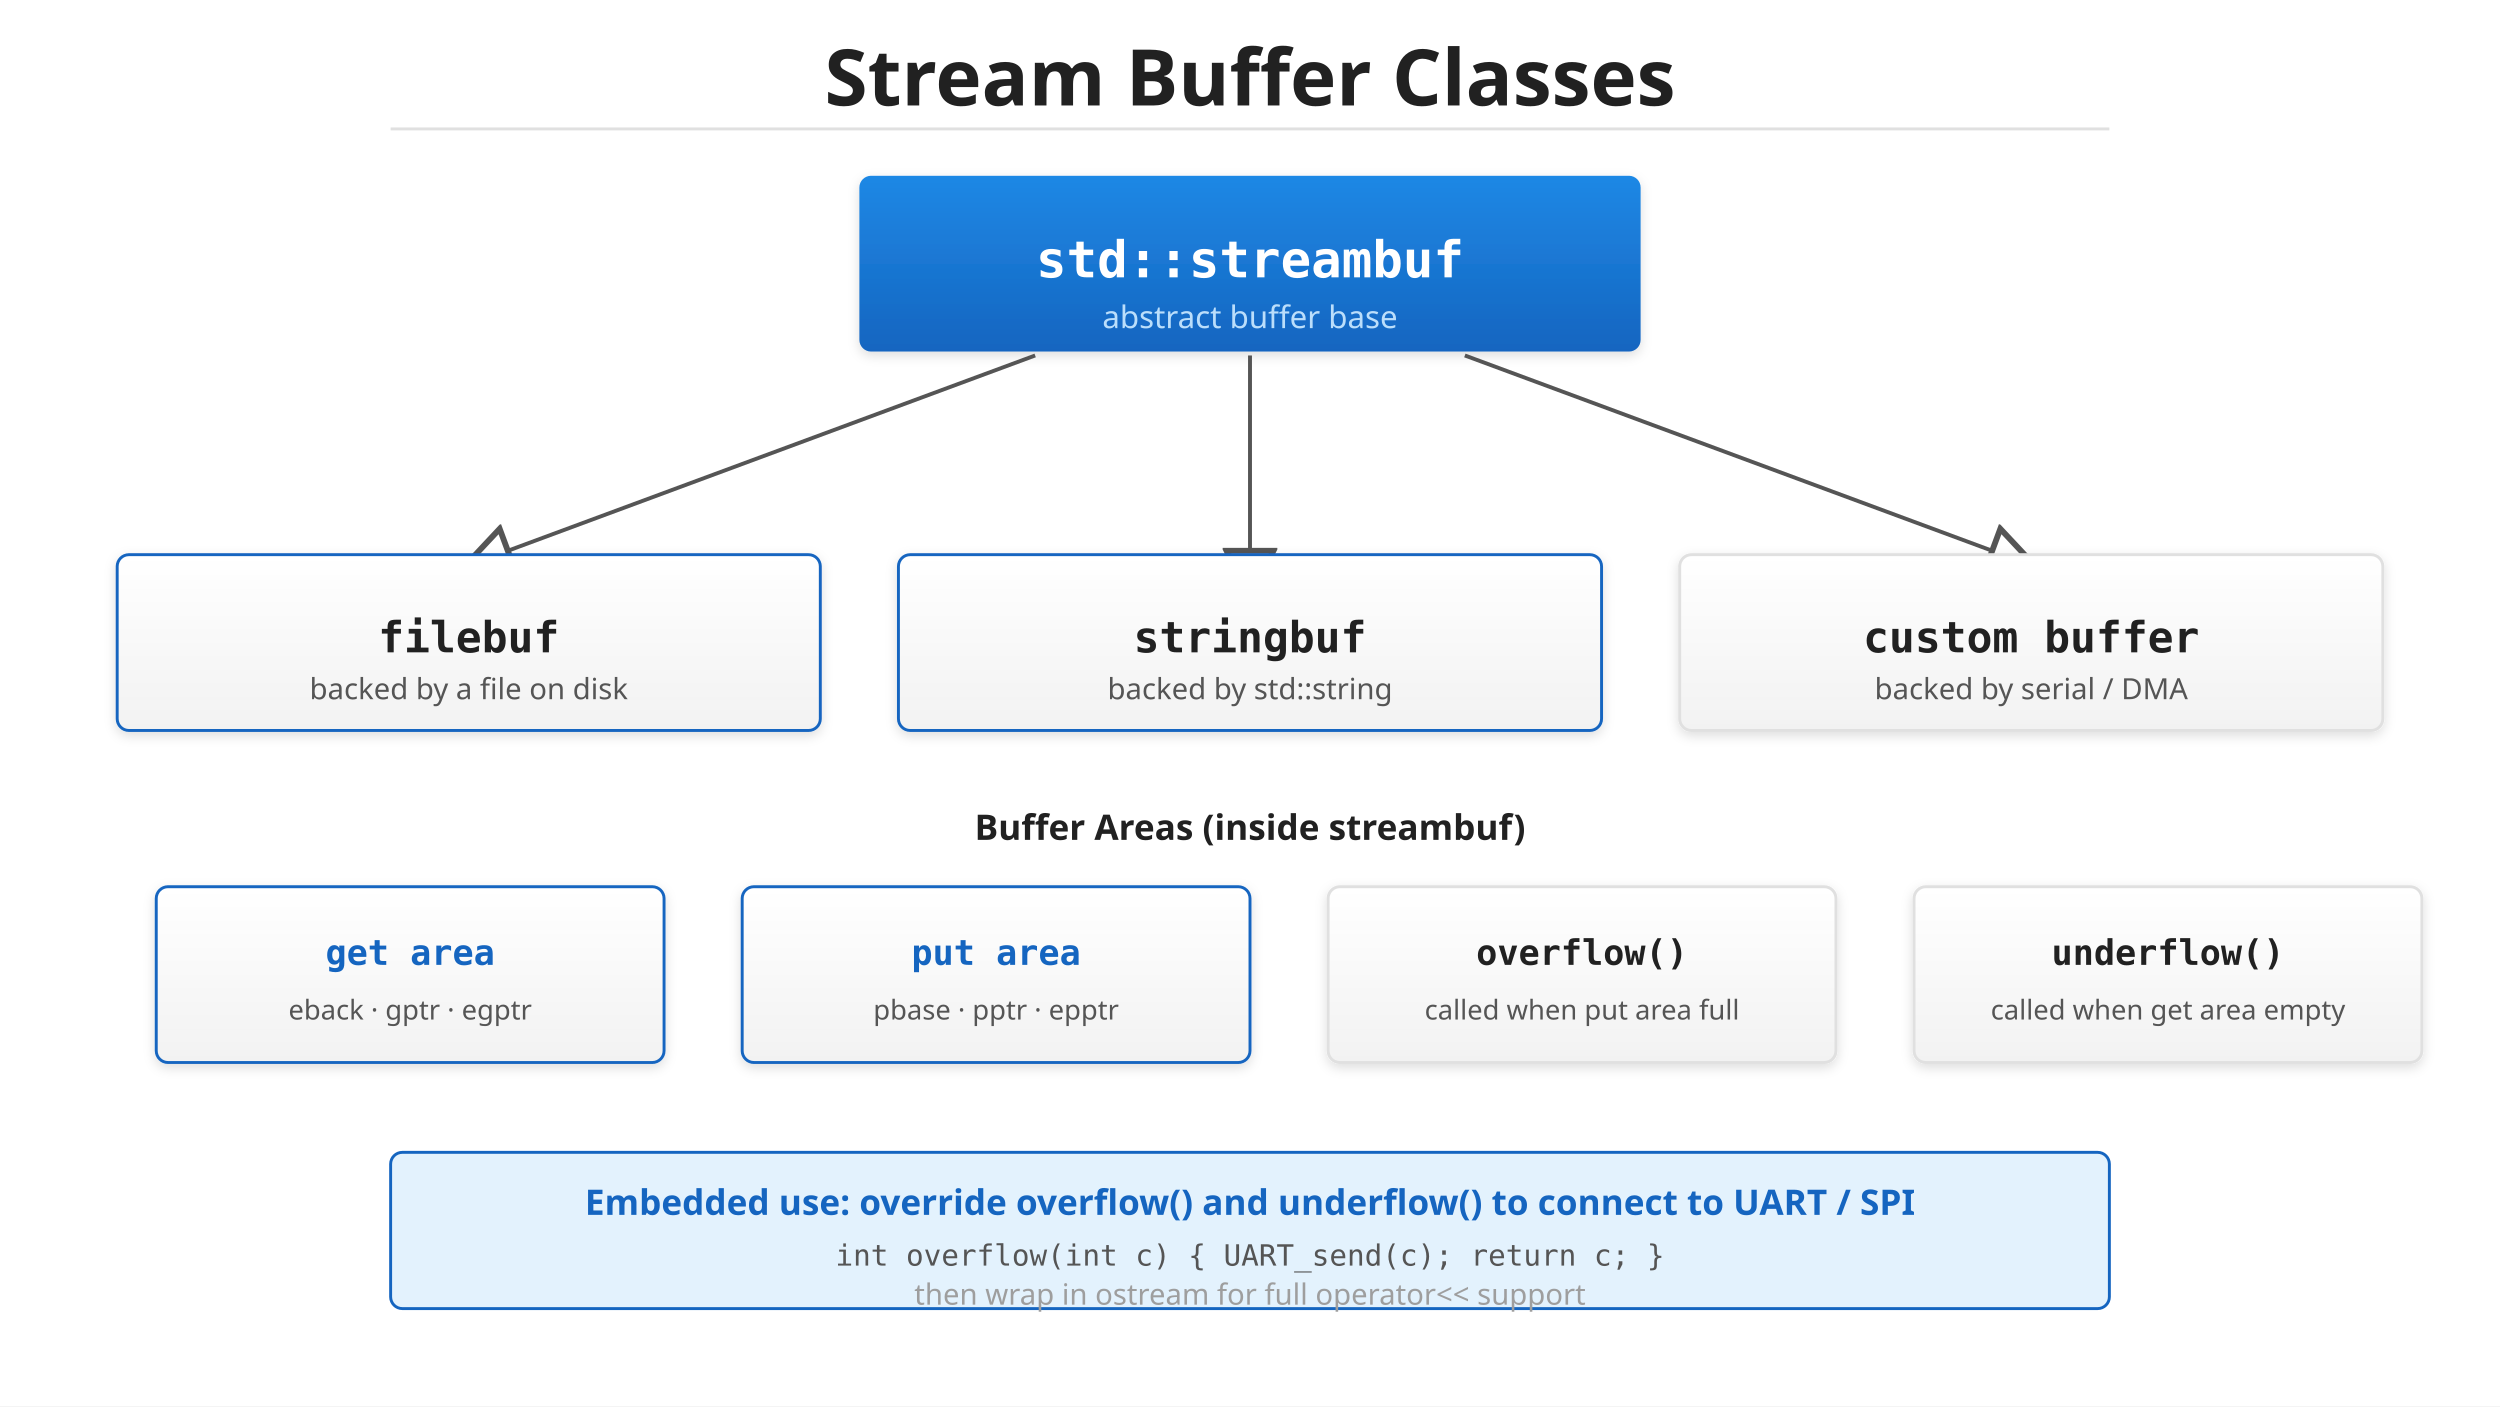
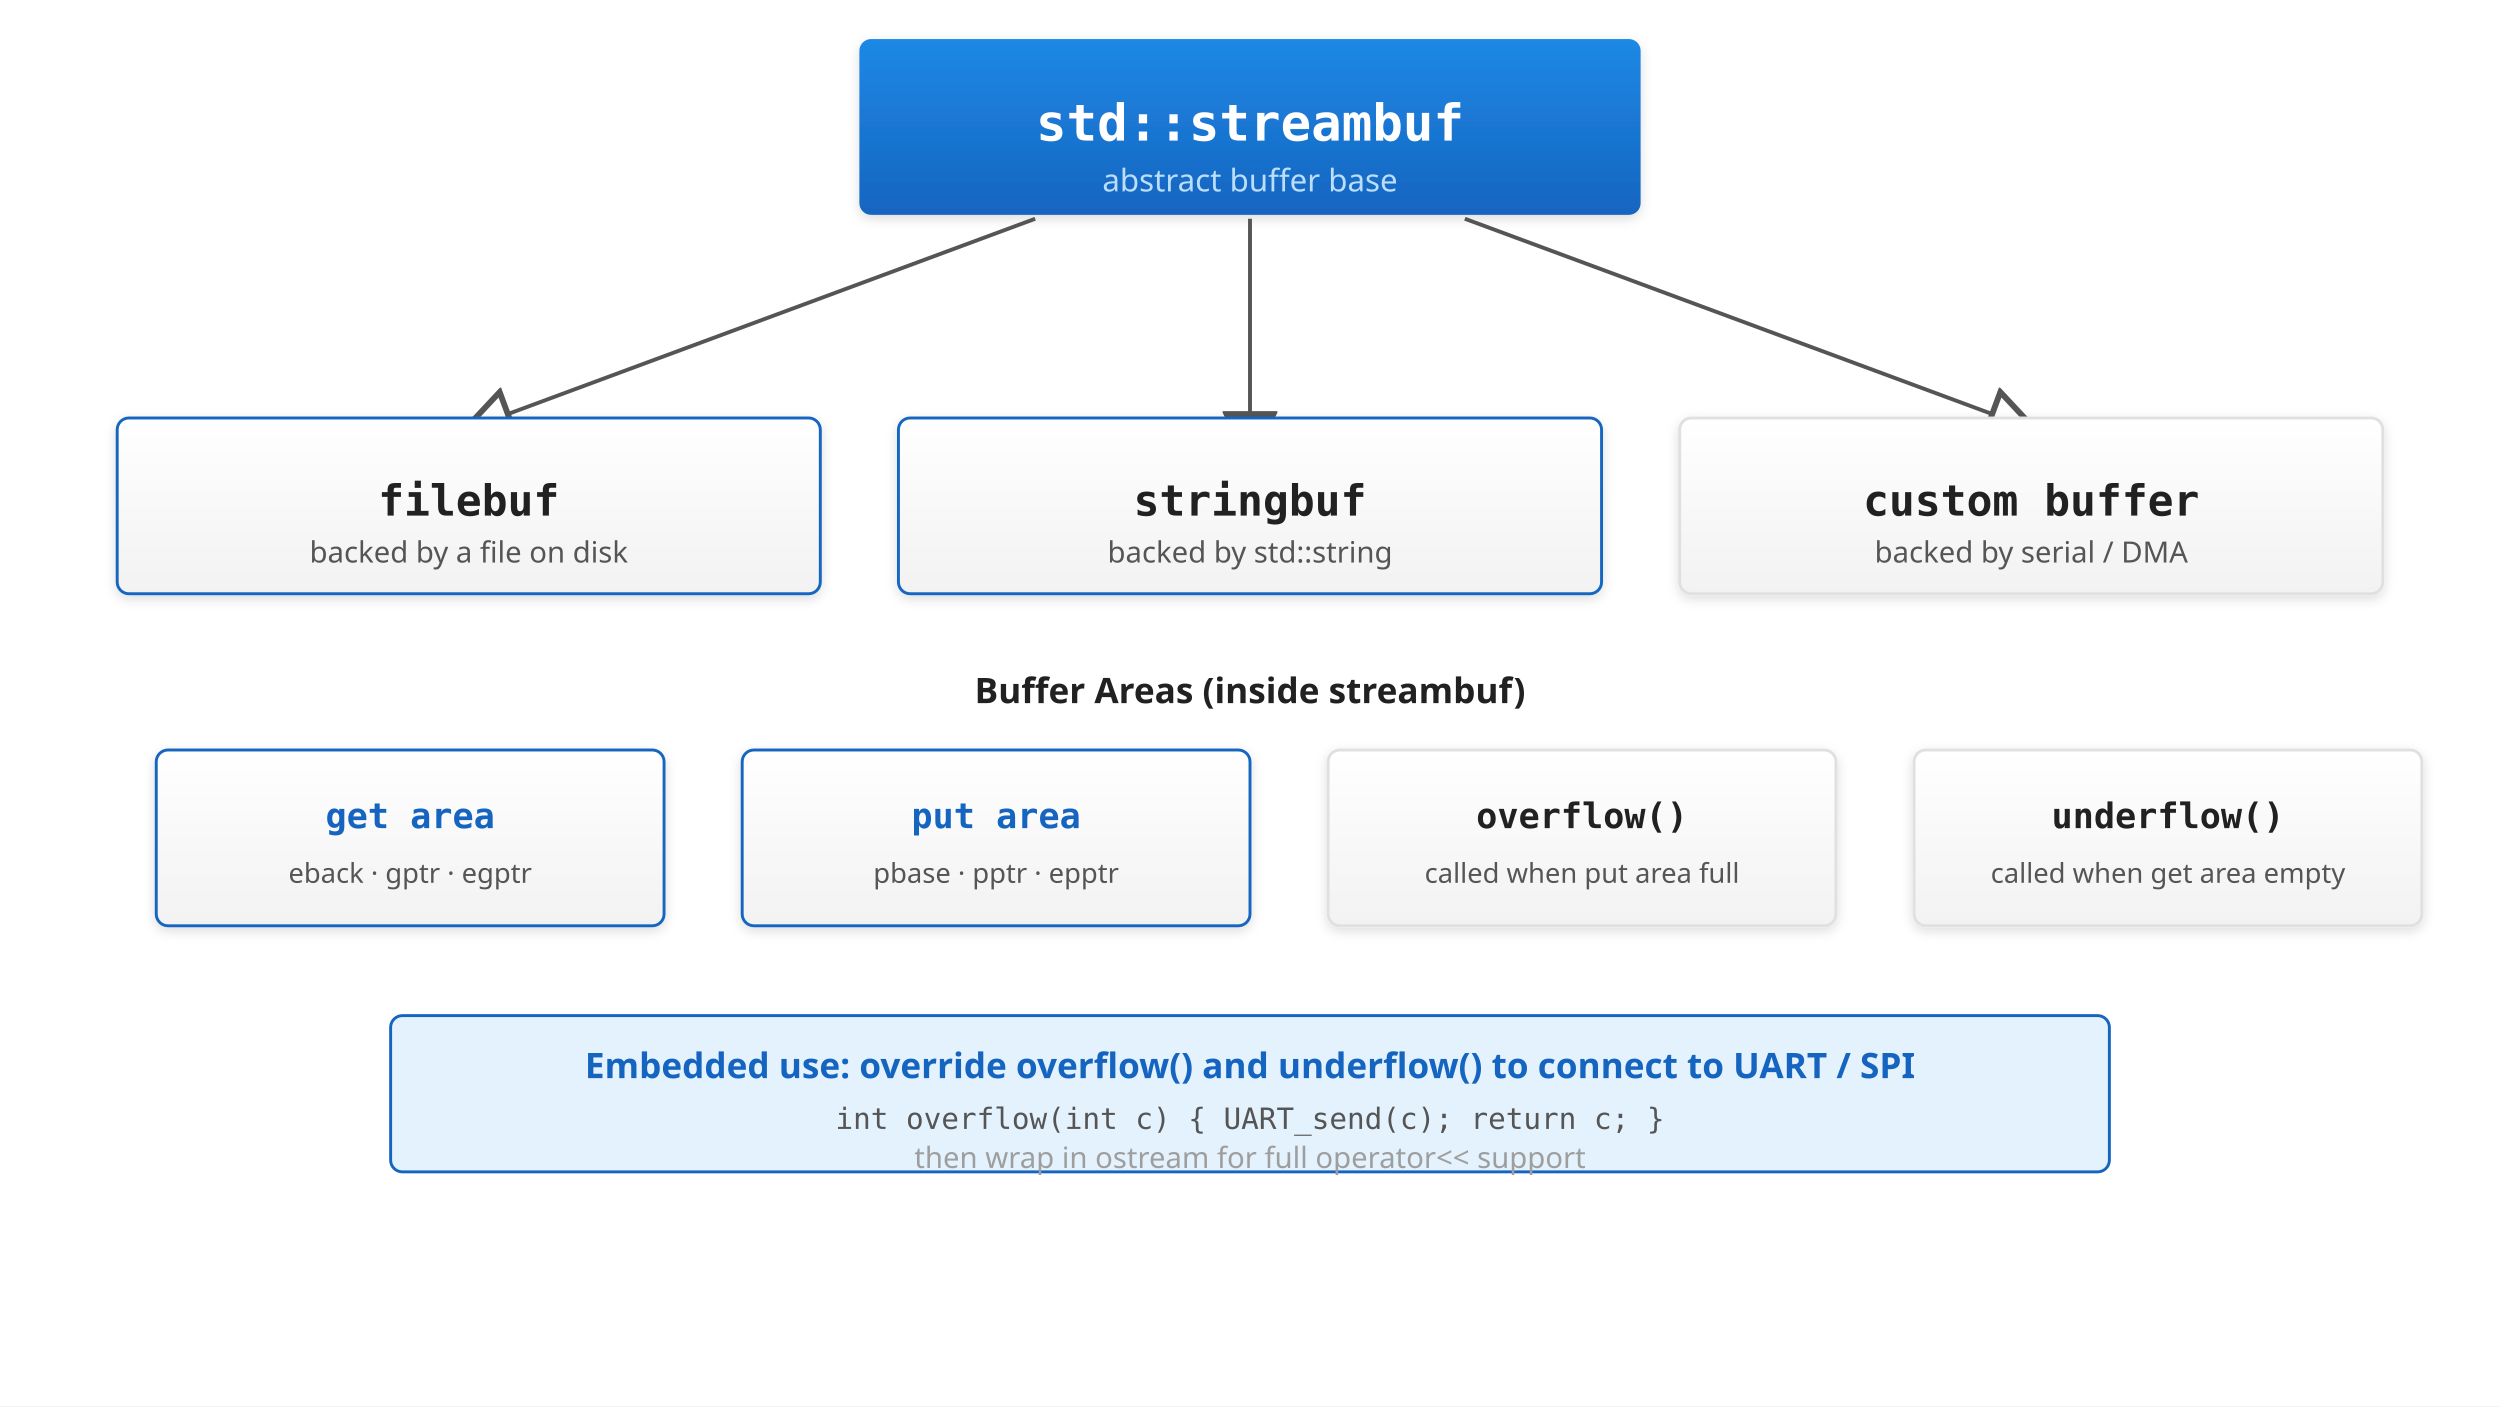
<svg xmlns="http://www.w3.org/2000/svg" viewBox="0 0 1280 720">
  <defs>
    <linearGradient id="grad-accent" x1="0" y1="0" x2="0" y2="1">
      <stop offset="0%" stop-color="#1e88e5" />
      <stop offset="100%" stop-color="#1565c0" />
    </linearGradient>
    <linearGradient id="grad-surface" x1="0" y1="0" x2="0" y2="1">
      <stop offset="0%" stop-color="#ffffff" />
      <stop offset="100%" stop-color="#f2f2f2" />
    </linearGradient>
    <filter id="shadow" x="-4%" y="-8%" width="108%" height="124%">
      <feDropShadow dx="0" dy="2" stdDeviation="3" flood-color="#00000022" />
    </filter>
    <marker id="arrow" markerWidth="10" markerHeight="10" refX="9" refY="5" orient="auto">
      <path d="M1,2 L9,5 L1,8 Z" fill="#555555" />
    </marker>
    <marker id="inherit" markerWidth="14" markerHeight="14" refX="1" refY="7" orient="auto">
      <polygon points="1,1 13,7 1,13" fill="#ffffff" stroke="#555555" stroke-width="1.5" />
    </marker>
  </defs>
  <rect width="1280" height="720" fill="#ffffff" />
-   <text x="640" y="54" text-anchor="middle" font-family="sans-serif" font-size="40" font-weight="bold" fill="#212121">Stream Buffer Classes</text>
-   <line x1="200" y1="66" x2="1080" y2="66" stroke="#e0e0e0" stroke-width="1.5" />
-   <rect x="440" y="90" width="400" height="90" rx="6" fill="url(#grad-accent)" filter="url(#shadow)" />
-   <text x="640" y="142" text-anchor="middle" font-family="monospace" font-size="26" font-weight="bold" fill="#ffffff">std::streambuf</text>
-   <text x="640" y="168" text-anchor="middle" font-family="sans-serif" font-size="16" fill="#bbdefb">abstract buffer base</text>
-   <line x1="530" y1="182" x2="260" y2="282" stroke="#555555" stroke-width="2" marker-end="url(#inherit)" />
-   <rect x="60" y="284" width="360" height="90" rx="6" fill="url(#grad-surface)" stroke="#1565c0" stroke-width="1.5" filter="url(#shadow)" />
-   <text x="240" y="334" text-anchor="middle" font-family="monospace" font-size="22" font-weight="bold" fill="#212121">filebuf</text>
-   <text x="240" y="358" text-anchor="middle" font-family="sans-serif" font-size="15" fill="#555555">backed by a file on disk</text>
-   <line x1="640" y1="182" x2="640" y2="282" stroke="#555555" stroke-width="2" marker-end="url(#inherit)" />
-   <rect x="460" y="284" width="360" height="90" rx="6" fill="url(#grad-surface)" stroke="#1565c0" stroke-width="1.5" filter="url(#shadow)" />
-   <text x="640" y="334" text-anchor="middle" font-family="monospace" font-size="22" font-weight="bold" fill="#212121">stringbuf</text>
-   <text x="640" y="358" text-anchor="middle" font-family="sans-serif" font-size="15" fill="#555555">backed by std::string</text>
-   <line x1="750" y1="182" x2="1020" y2="282" stroke="#555555" stroke-width="2" marker-end="url(#inherit)" />
-   <rect x="860" y="284" width="360" height="90" rx="6" fill="url(#grad-surface)" stroke="#e0e0e0" stroke-width="1.5" filter="url(#shadow)" />
-   <text x="1040" y="334" text-anchor="middle" font-family="monospace" font-size="22" font-weight="bold" fill="#212121">custom buffer</text>
-   <text x="1040" y="358" text-anchor="middle" font-family="sans-serif" font-size="15" fill="#555555">backed by serial / DMA</text>
-   <text x="640" y="430" text-anchor="middle" font-family="sans-serif" font-size="18" font-weight="bold" fill="#212121">Buffer Areas (inside streambuf)</text>
-   <rect x="80" y="454" width="260" height="90" rx="6" fill="url(#grad-surface)" stroke="#1565c0" stroke-width="1.5" filter="url(#shadow)" />
-   <text x="210" y="494" text-anchor="middle" font-family="monospace" font-size="18" font-weight="bold" fill="#1565c0">get area</text>
-   <text x="210" y="522" text-anchor="middle" font-family="sans-serif" font-size="14" fill="#555555">eback · gptr · egptr</text>
-   <rect x="380" y="454" width="260" height="90" rx="6" fill="url(#grad-surface)" stroke="#1565c0" stroke-width="1.5" filter="url(#shadow)" />
-   <text x="510" y="494" text-anchor="middle" font-family="monospace" font-size="18" font-weight="bold" fill="#1565c0">put area</text>
-   <text x="510" y="522" text-anchor="middle" font-family="sans-serif" font-size="14" fill="#555555">pbase · pptr · epptr</text>
-   <rect x="680" y="454" width="260" height="90" rx="6" fill="url(#grad-surface)" stroke="#e0e0e0" stroke-width="1.5" filter="url(#shadow)" />
-   <text x="810" y="494" text-anchor="middle" font-family="monospace" font-size="18" font-weight="bold" fill="#212121">overflow()</text>
-   <text x="810" y="522" text-anchor="middle" font-family="sans-serif" font-size="14" fill="#555555">called when put area full</text>
-   <rect x="980" y="454" width="260" height="90" rx="6" fill="url(#grad-surface)" stroke="#e0e0e0" stroke-width="1.5" filter="url(#shadow)" />
-   <text x="1110" y="494" text-anchor="middle" font-family="monospace" font-size="18" font-weight="bold" fill="#212121">underflow()</text>
-   <text x="1110" y="522" text-anchor="middle" font-family="sans-serif" font-size="14" fill="#555555">called when get area empty</text>
-   <rect x="200" y="590" width="880" height="80" rx="6" fill="#e3f2fd" stroke="#1565c0" stroke-width="1.5" />
-   <text x="640" y="622" text-anchor="middle" font-family="sans-serif" font-size="18" font-weight="bold" fill="#1565c0">Embedded use: override overflow() and underflow() to connect to UART / SPI</text>
-   <text x="640" y="648" text-anchor="middle" font-family="monospace" font-size="15" fill="#555555">int overflow(int c) { UART_send(c); return c; }</text>
-   <text x="640" y="668" text-anchor="middle" font-family="sans-serif" font-size="15" fill="#9e9e9e">then wrap in ostream for full operator&lt;&lt; support</text>
+   <rect x="440" y="20" width="400" height="90" rx="6" fill="url(#grad-accent)" filter="url(#shadow)" />
+   <text x="640" y="72" text-anchor="middle" font-family="monospace" font-size="26" font-weight="bold" fill="#ffffff">std::streambuf</text>
+   <text x="640" y="98" text-anchor="middle" font-family="sans-serif" font-size="16" fill="#bbdefb">abstract buffer base</text>
+   <line x1="530" y1="112" x2="260" y2="212" stroke="#555555" stroke-width="2" marker-end="url(#inherit)" />
+   <rect x="60" y="214" width="360" height="90" rx="6" fill="url(#grad-surface)" stroke="#1565c0" stroke-width="1.5" filter="url(#shadow)" />
+   <text x="240" y="264" text-anchor="middle" font-family="monospace" font-size="22" font-weight="bold" fill="#212121">filebuf</text>
+   <text x="240" y="288" text-anchor="middle" font-family="sans-serif" font-size="15" fill="#555555">backed by a file on disk</text>
+   <line x1="640" y1="112" x2="640" y2="212" stroke="#555555" stroke-width="2" marker-end="url(#inherit)" />
+   <rect x="460" y="214" width="360" height="90" rx="6" fill="url(#grad-surface)" stroke="#1565c0" stroke-width="1.5" filter="url(#shadow)" />
+   <text x="640" y="264" text-anchor="middle" font-family="monospace" font-size="22" font-weight="bold" fill="#212121">stringbuf</text>
+   <text x="640" y="288" text-anchor="middle" font-family="sans-serif" font-size="15" fill="#555555">backed by std::string</text>
+   <line x1="750" y1="112" x2="1020" y2="212" stroke="#555555" stroke-width="2" marker-end="url(#inherit)" />
+   <rect x="860" y="214" width="360" height="90" rx="6" fill="url(#grad-surface)" stroke="#e0e0e0" stroke-width="1.5" filter="url(#shadow)" />
+   <text x="1040" y="264" text-anchor="middle" font-family="monospace" font-size="22" font-weight="bold" fill="#212121">custom buffer</text>
+   <text x="1040" y="288" text-anchor="middle" font-family="sans-serif" font-size="15" fill="#555555">backed by serial / DMA</text>
+   <text x="640" y="360" text-anchor="middle" font-family="sans-serif" font-size="18" font-weight="bold" fill="#212121">Buffer Areas (inside streambuf)</text>
+   <rect x="80" y="384" width="260" height="90" rx="6" fill="url(#grad-surface)" stroke="#1565c0" stroke-width="1.5" filter="url(#shadow)" />
+   <text x="210" y="424" text-anchor="middle" font-family="monospace" font-size="18" font-weight="bold" fill="#1565c0">get area</text>
+   <text x="210" y="452" text-anchor="middle" font-family="sans-serif" font-size="14" fill="#555555">eback · gptr · egptr</text>
+   <rect x="380" y="384" width="260" height="90" rx="6" fill="url(#grad-surface)" stroke="#1565c0" stroke-width="1.5" filter="url(#shadow)" />
+   <text x="510" y="424" text-anchor="middle" font-family="monospace" font-size="18" font-weight="bold" fill="#1565c0">put area</text>
+   <text x="510" y="452" text-anchor="middle" font-family="sans-serif" font-size="14" fill="#555555">pbase · pptr · epptr</text>
+   <rect x="680" y="384" width="260" height="90" rx="6" fill="url(#grad-surface)" stroke="#e0e0e0" stroke-width="1.5" filter="url(#shadow)" />
+   <text x="810" y="424" text-anchor="middle" font-family="monospace" font-size="18" font-weight="bold" fill="#212121">overflow()</text>
+   <text x="810" y="452" text-anchor="middle" font-family="sans-serif" font-size="14" fill="#555555">called when put area full</text>
+   <rect x="980" y="384" width="260" height="90" rx="6" fill="url(#grad-surface)" stroke="#e0e0e0" stroke-width="1.5" filter="url(#shadow)" />
+   <text x="1110" y="424" text-anchor="middle" font-family="monospace" font-size="18" font-weight="bold" fill="#212121">underflow()</text>
+   <text x="1110" y="452" text-anchor="middle" font-family="sans-serif" font-size="14" fill="#555555">called when get area empty</text>
+   <rect x="200" y="520" width="880" height="80" rx="6" fill="#e3f2fd" stroke="#1565c0" stroke-width="1.5" />
+   <text x="640" y="552" text-anchor="middle" font-family="sans-serif" font-size="18" font-weight="bold" fill="#1565c0">Embedded use: override overflow() and underflow() to connect to UART / SPI</text>
+   <text x="640" y="578" text-anchor="middle" font-family="monospace" font-size="15" fill="#555555">int overflow(int c) { UART_send(c); return c; }</text>
+   <text x="640" y="598" text-anchor="middle" font-family="sans-serif" font-size="15" fill="#9e9e9e">then wrap in ostream for full operator&lt;&lt; support</text>
</svg>
